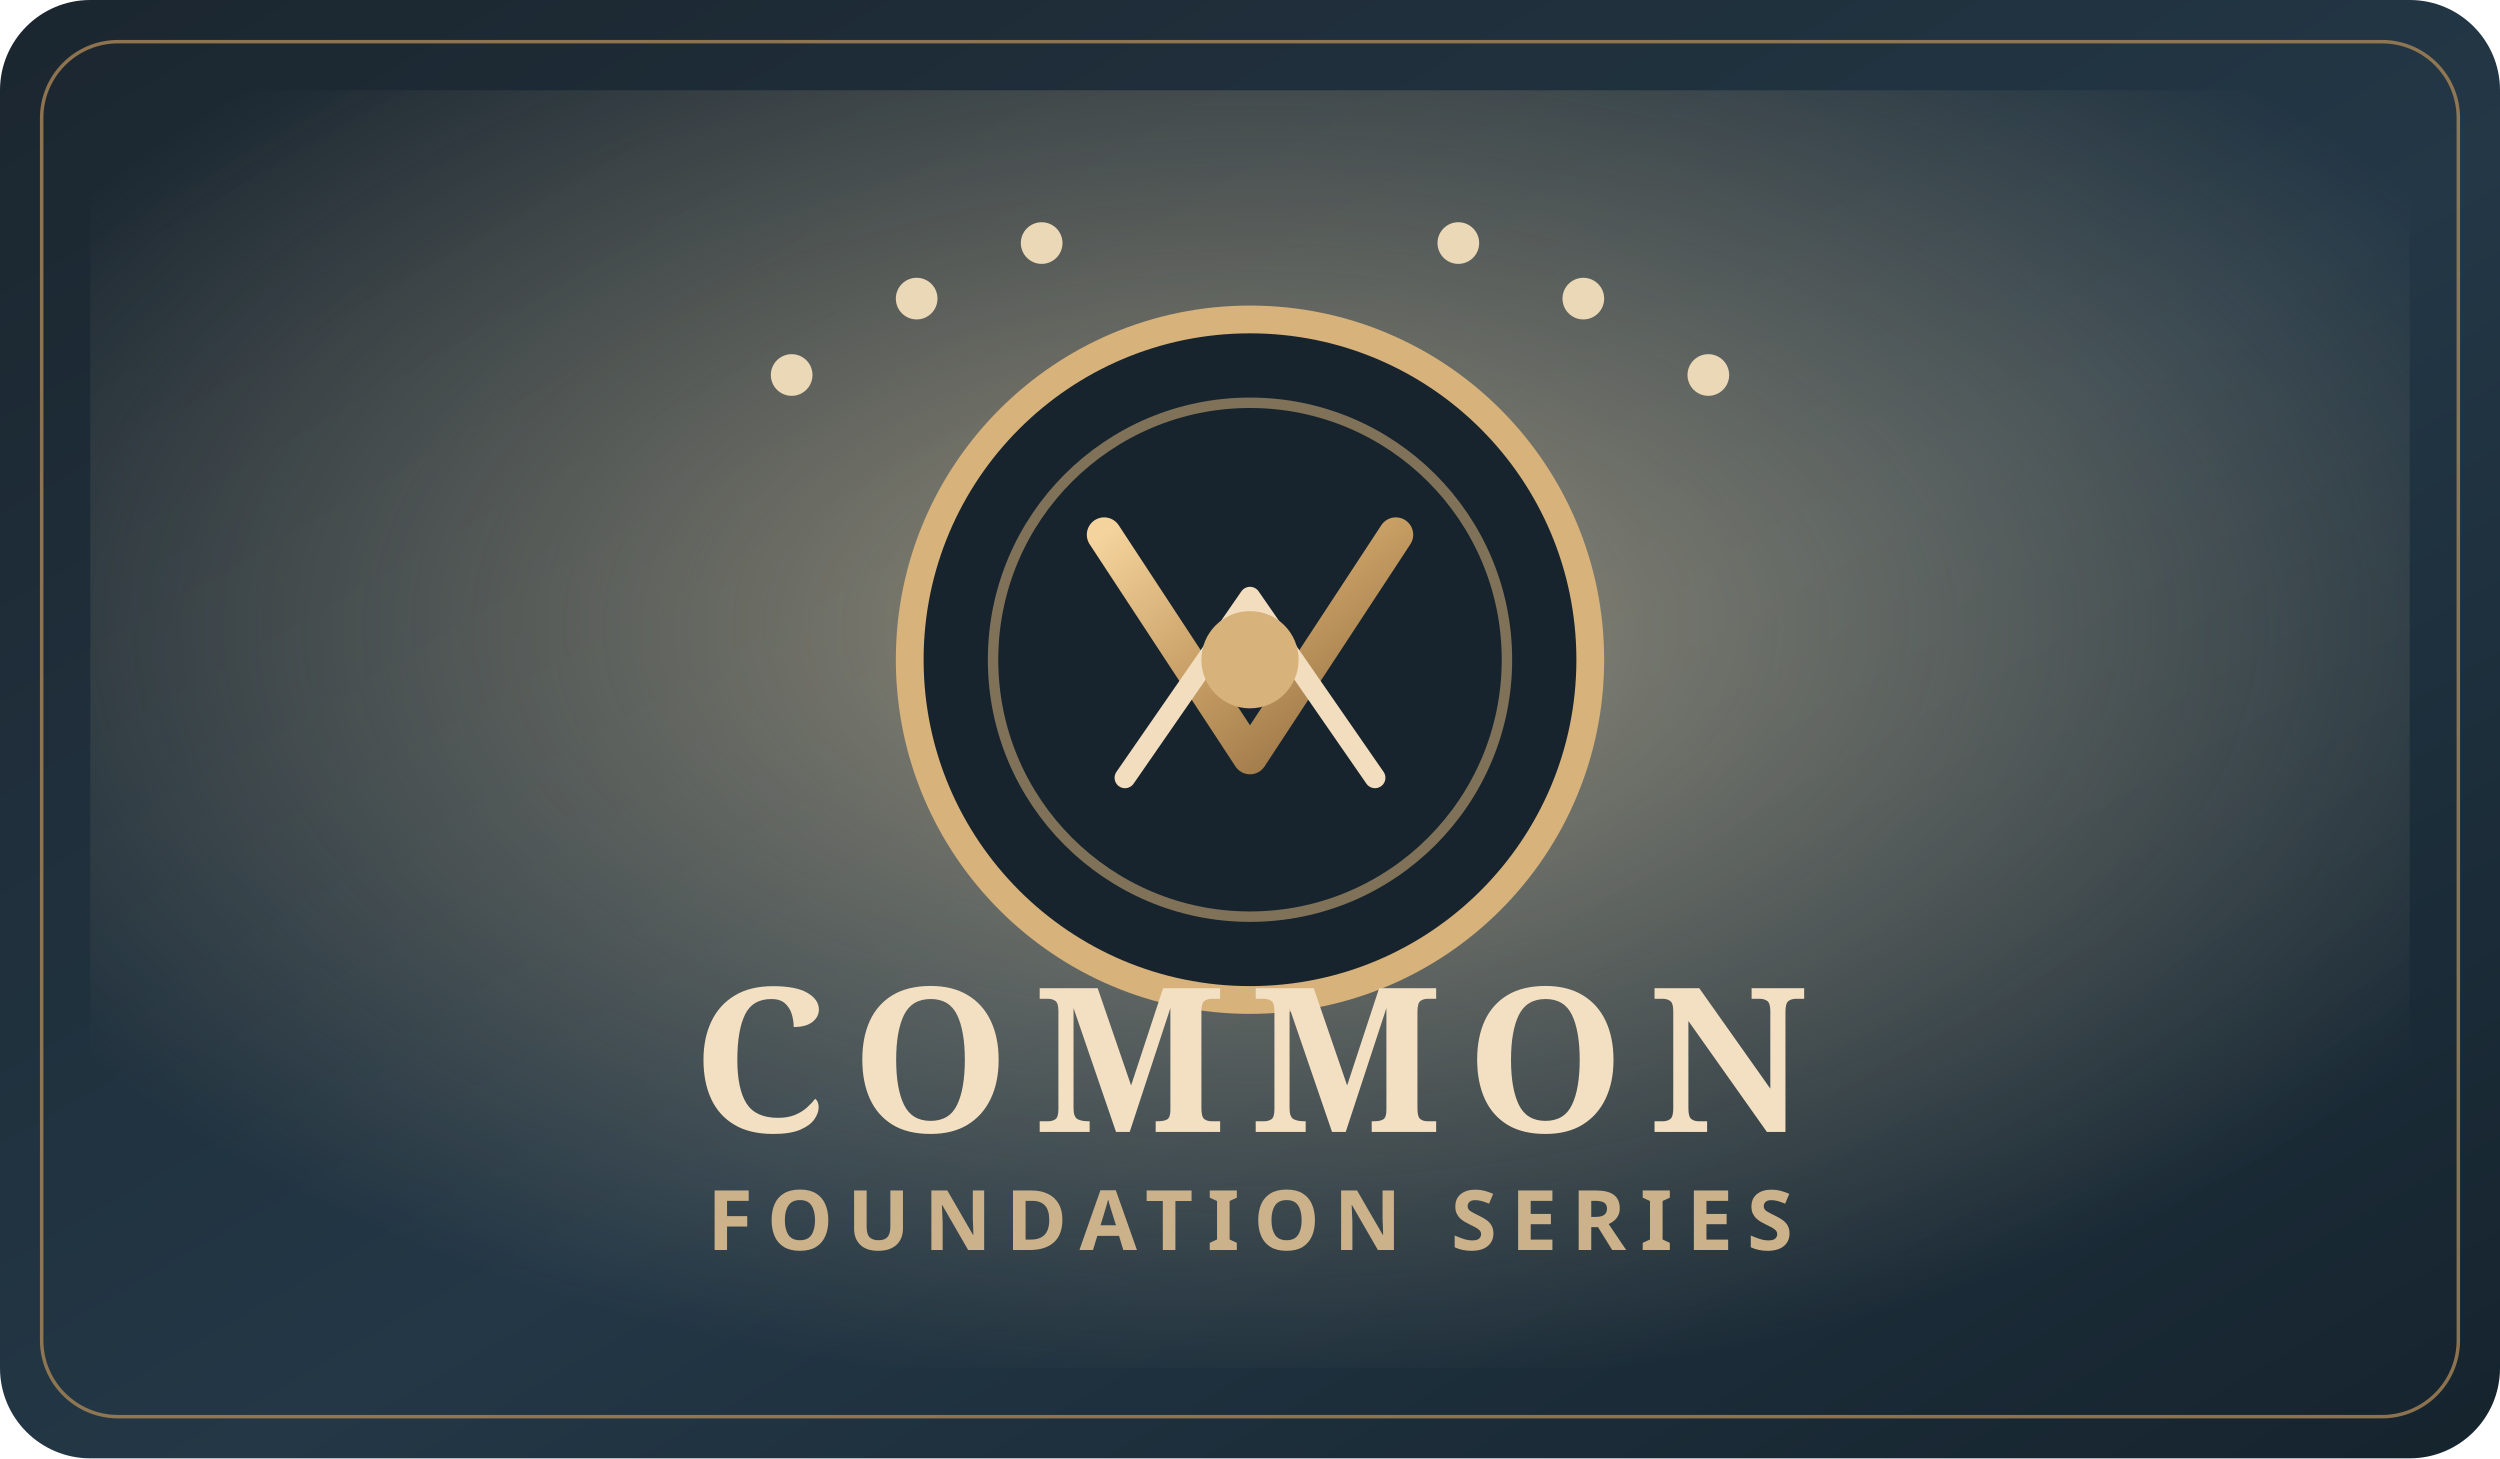
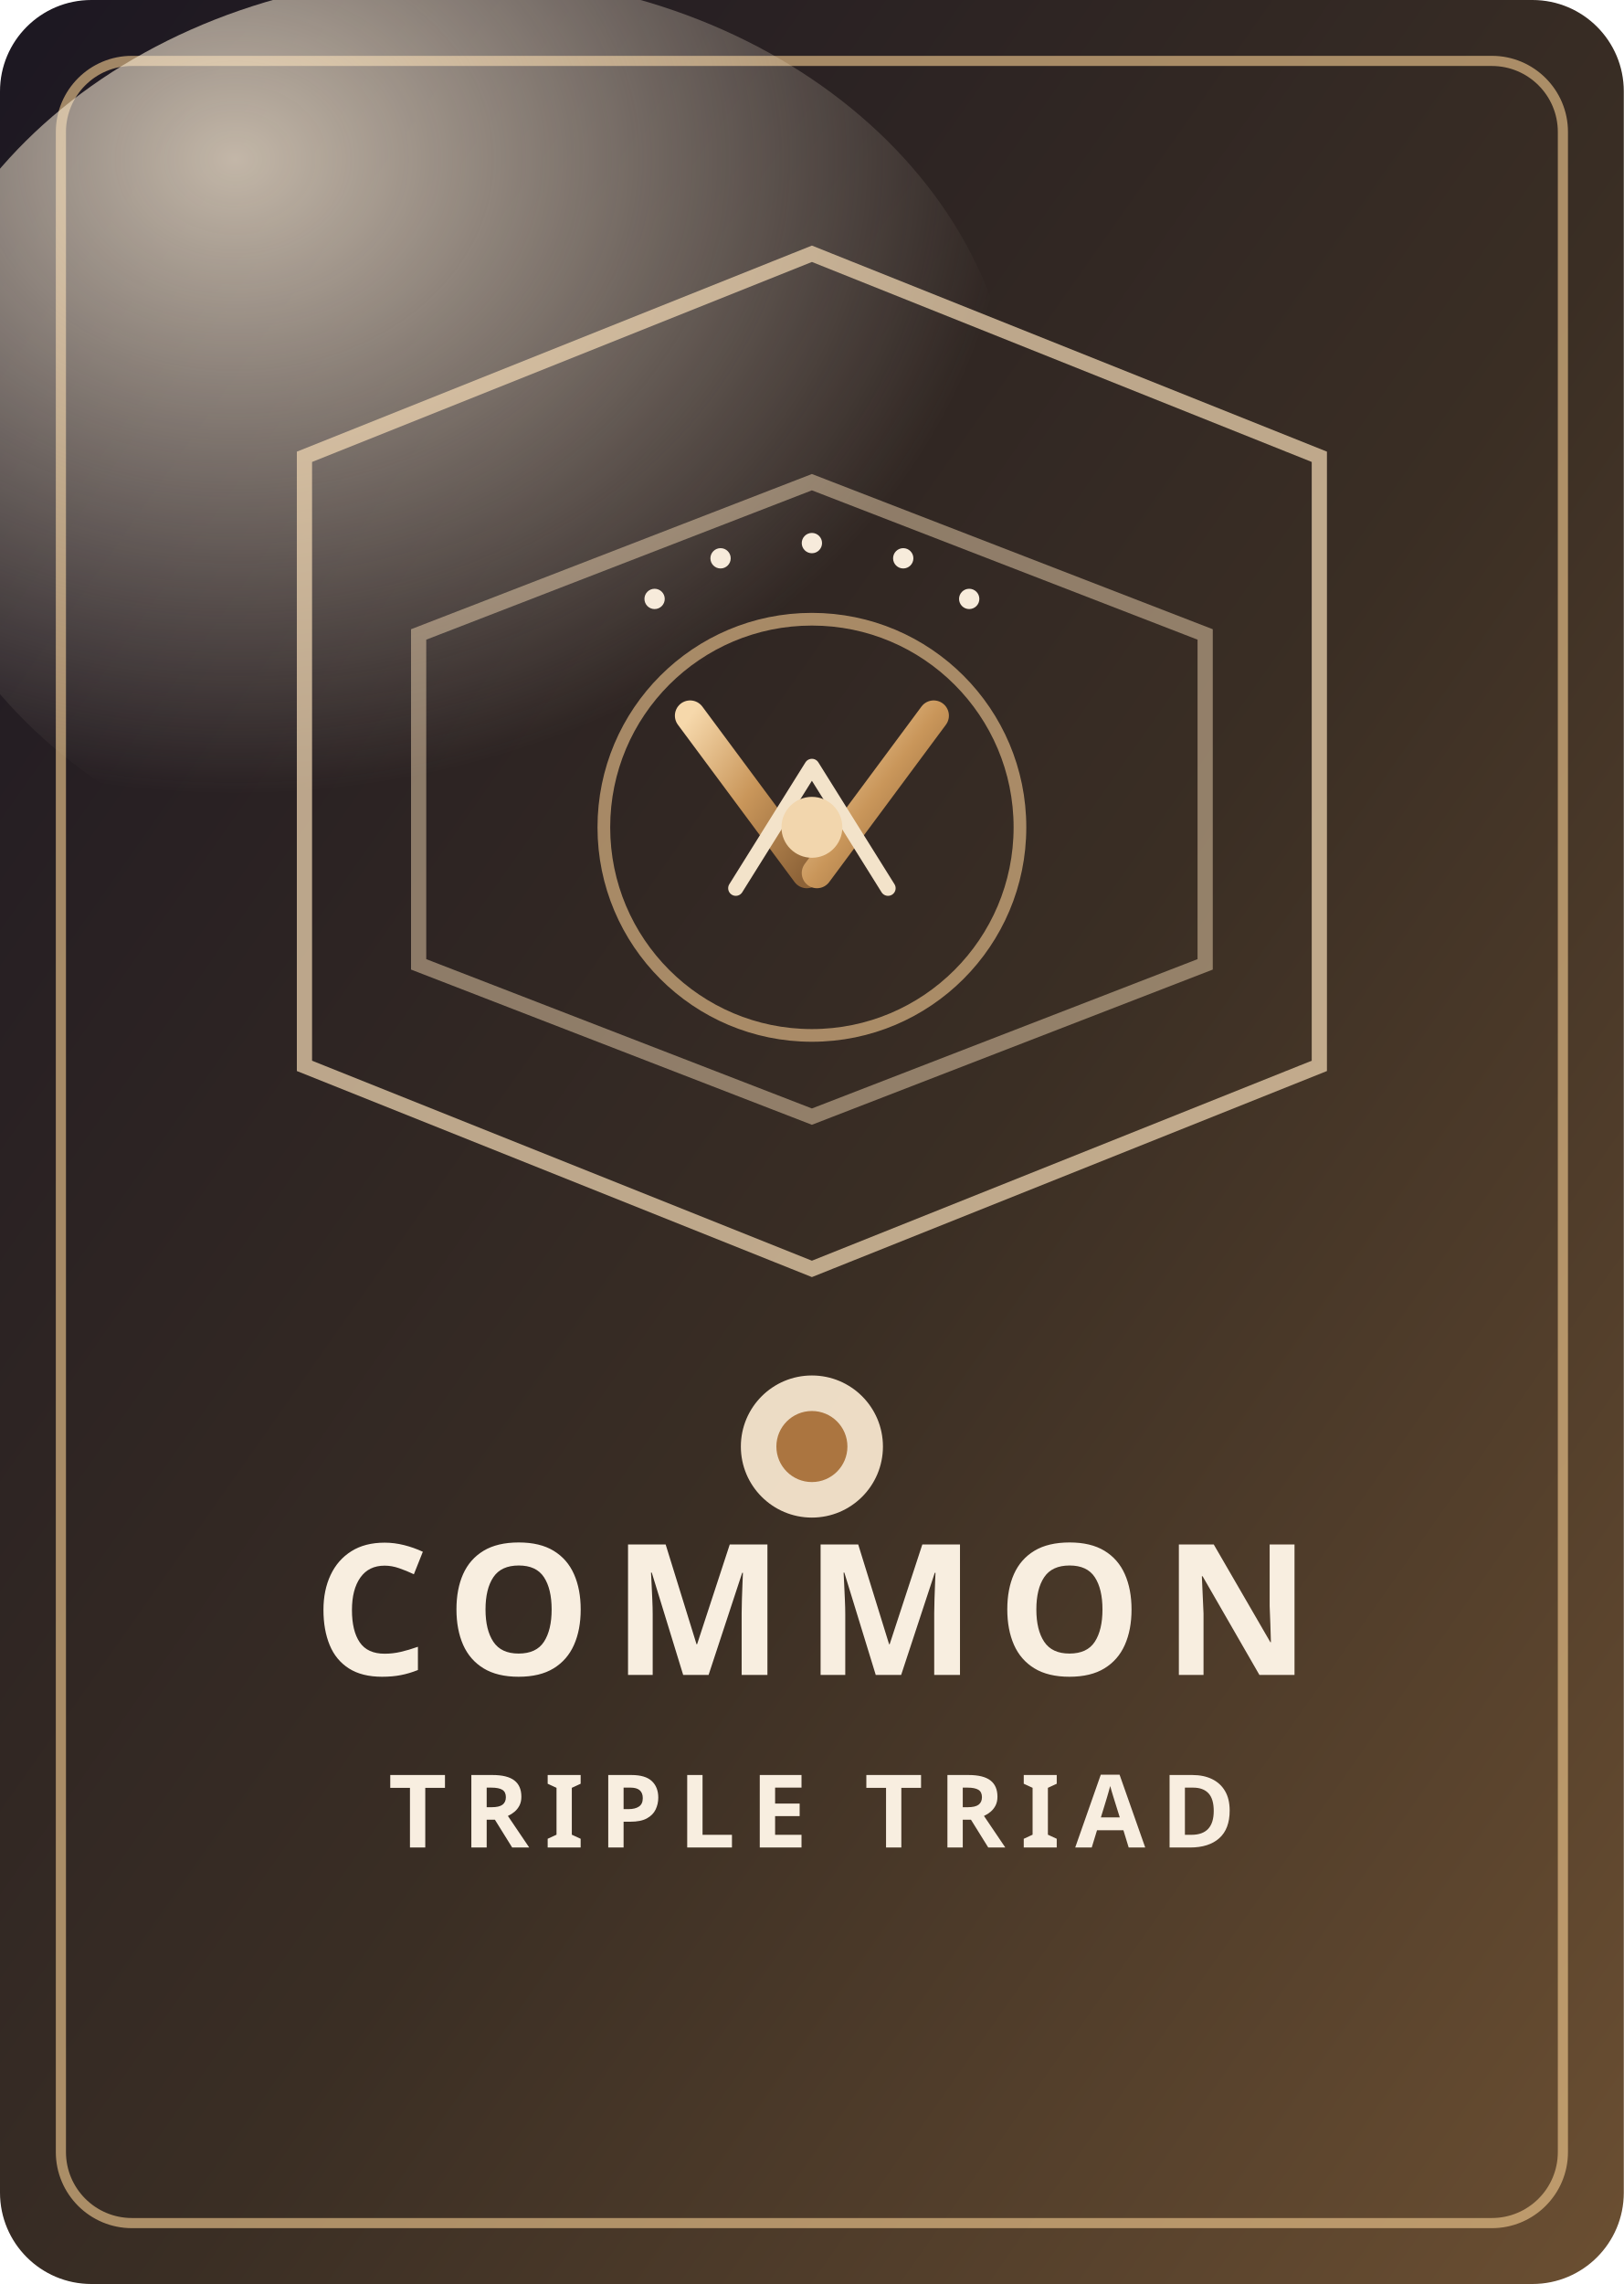
- <svg xmlns="http://www.w3.org/2000/svg" width="720" height="420" viewBox="0 0 720 420" role="img" aria-labelledby="title desc">
+ <svg xmlns="http://www.w3.org/2000/svg" width="640" height="900" viewBox="0 0 640 900" role="img" aria-labelledby="title desc">
  <defs>
    <linearGradient id="bg" x1="0" y1="0" x2="1" y2="1">
-       <stop offset="0%" stop-color="#1b262f" />
-       <stop offset="55%" stop-color="#233746" />
-       <stop offset="100%" stop-color="#15232d" />
+       <stop offset="0%" stop-color="#1c1722" />
+       <stop offset="55%" stop-color="#3a2e24" />
+       <stop offset="100%" stop-color="#6b4f32" />
    </linearGradient>
    <linearGradient id="foil" x1="0" y1="0" x2="1" y2="1">
-       <stop offset="0%" stop-color="#f4d39c" />
-       <stop offset="50%" stop-color="#c49b61" />
-       <stop offset="100%" stop-color="#8e693f" />
+       <stop offset="0%" stop-color="#f6d8ab" />
+       <stop offset="50%" stop-color="#c9965a" />
+       <stop offset="100%" stop-color="#8d6338" />
    </linearGradient>
-     <radialGradient id="glow" cx="0.5" cy="0.42" r="0.6">
-       <stop offset="0%" stop-color="#efd5a8" stop-opacity="0.55" />
-       <stop offset="100%" stop-color="#efd5a8" stop-opacity="0" />
+     <radialGradient id="shine" cx="30%" cy="20%" r="70%">
+       <stop offset="0%" stop-color="#f8ead4" stop-opacity="0.75" />
+       <stop offset="100%" stop-color="#f8ead4" stop-opacity="0" />
    </radialGradient>
  </defs>
-   <rect width="720" height="420" rx="26" fill="url(#bg)" />
-   <rect x="12" y="12" width="696" height="396" rx="22" fill="none" stroke="#b38c58" stroke-opacity="0.75" />
-   <rect x="26" y="26" width="668" height="368" rx="18" fill="url(#glow)" />
-   <g transform="translate(360 190)">
-     <circle r="98" fill="#17242e" stroke="#d7b27a" stroke-width="8" />
-     <circle r="74" fill="none" stroke="#d7b27a" stroke-opacity="0.55" stroke-width="3" />
-     <path d="M-42 -36 L0 28 L42 -36" fill="none" stroke="url(#foil)" stroke-width="10" stroke-linecap="round" stroke-linejoin="round" />
-     <path d="M-36 34 L0 -18 L36 34" fill="none" stroke="#f2debf" stroke-width="6" stroke-linecap="round" stroke-linejoin="round" />
-     <circle r="14" fill="#d7b27a" />
+   <rect x="0" y="0" width="640" height="900" rx="36" fill="url(#bg)" />
+   <rect x="24" y="24" width="592" height="852" rx="28" fill="none" stroke="#f2c98f" stroke-opacity="0.62" stroke-width="4" />
+   <ellipse cx="180" cy="170" rx="220" ry="180" fill="url(#shine)" />
+   <g fill="none" stroke="#f3d8b3" stroke-opacity="0.72" stroke-width="6">
+     <path d="M120 180 L320 100 L520 180 L520 420 L320 500 L120 420 Z" />
+     <path d="M165 250 L320 190 L475 250 L475 380 L320 440 L165 380 Z" stroke-opacity="0.48" />
  </g>
-   <g fill="#ebd8b7">
-     <circle cx="228" cy="108" r="6" />
-     <circle cx="264" cy="86" r="6" />
-     <circle cx="300" cy="70" r="6" />
-     <circle cx="420" cy="70" r="6" />
-     <circle cx="456" cy="86" r="6" />
-     <circle cx="492" cy="108" r="6" />
+   <g transform="translate(320 326)">
+     <circle r="82" fill="none" stroke="#f0c78f" stroke-opacity="0.62" stroke-width="5" />
+     <path d="M-48 -44 L-2 18" fill="none" stroke="url(#foil)" stroke-width="12" stroke-linecap="round" />
+     <path d="M48 -44 L2 18" fill="none" stroke="url(#foil)" stroke-width="12" stroke-linecap="round" />
+     <path d="M-30 24 L0 -24 L30 24" fill="none" stroke="#f3e3ca" stroke-width="6" stroke-linecap="round" stroke-linejoin="round" />
+     <circle r="12" fill="#f2d6ad" />
  </g>
-   <text x="360" y="326" text-anchor="middle" fill="#f3e0c2" font-family="Cinzel, serif" font-size="58" font-weight="700" letter-spacing="7">COMMON</text>
-   <text x="360" y="360" text-anchor="middle" fill="#ccb28b" font-family="Rajdhani, sans-serif" font-size="24" font-weight="700" letter-spacing="4">FOUNDATION SERIES</text>
+   <g fill="#f7ebdb">
+     <circle cx="258" cy="236" r="4" />
+     <circle cx="284" cy="220" r="4" />
+     <circle cx="320" cy="214" r="4" />
+     <circle cx="356" cy="220" r="4" />
+     <circle cx="382" cy="236" r="4" />
+   </g>
+   <g fill="#f8eee0" font-family="Rajdhani, sans-serif" text-anchor="middle">
+     <text x="320" y="660" font-size="72" font-weight="700" letter-spacing="8">COMMON</text>
+     <text x="320" y="728" font-size="40" font-weight="600" letter-spacing="6">TRIPLE TRIAD</text>
+   </g>
+   <circle cx="320" cy="570" r="28" fill="#f7e6cf" fill-opacity="0.94" />
+   <circle cx="320" cy="570" r="14" fill="#ab7540" />
</svg>
